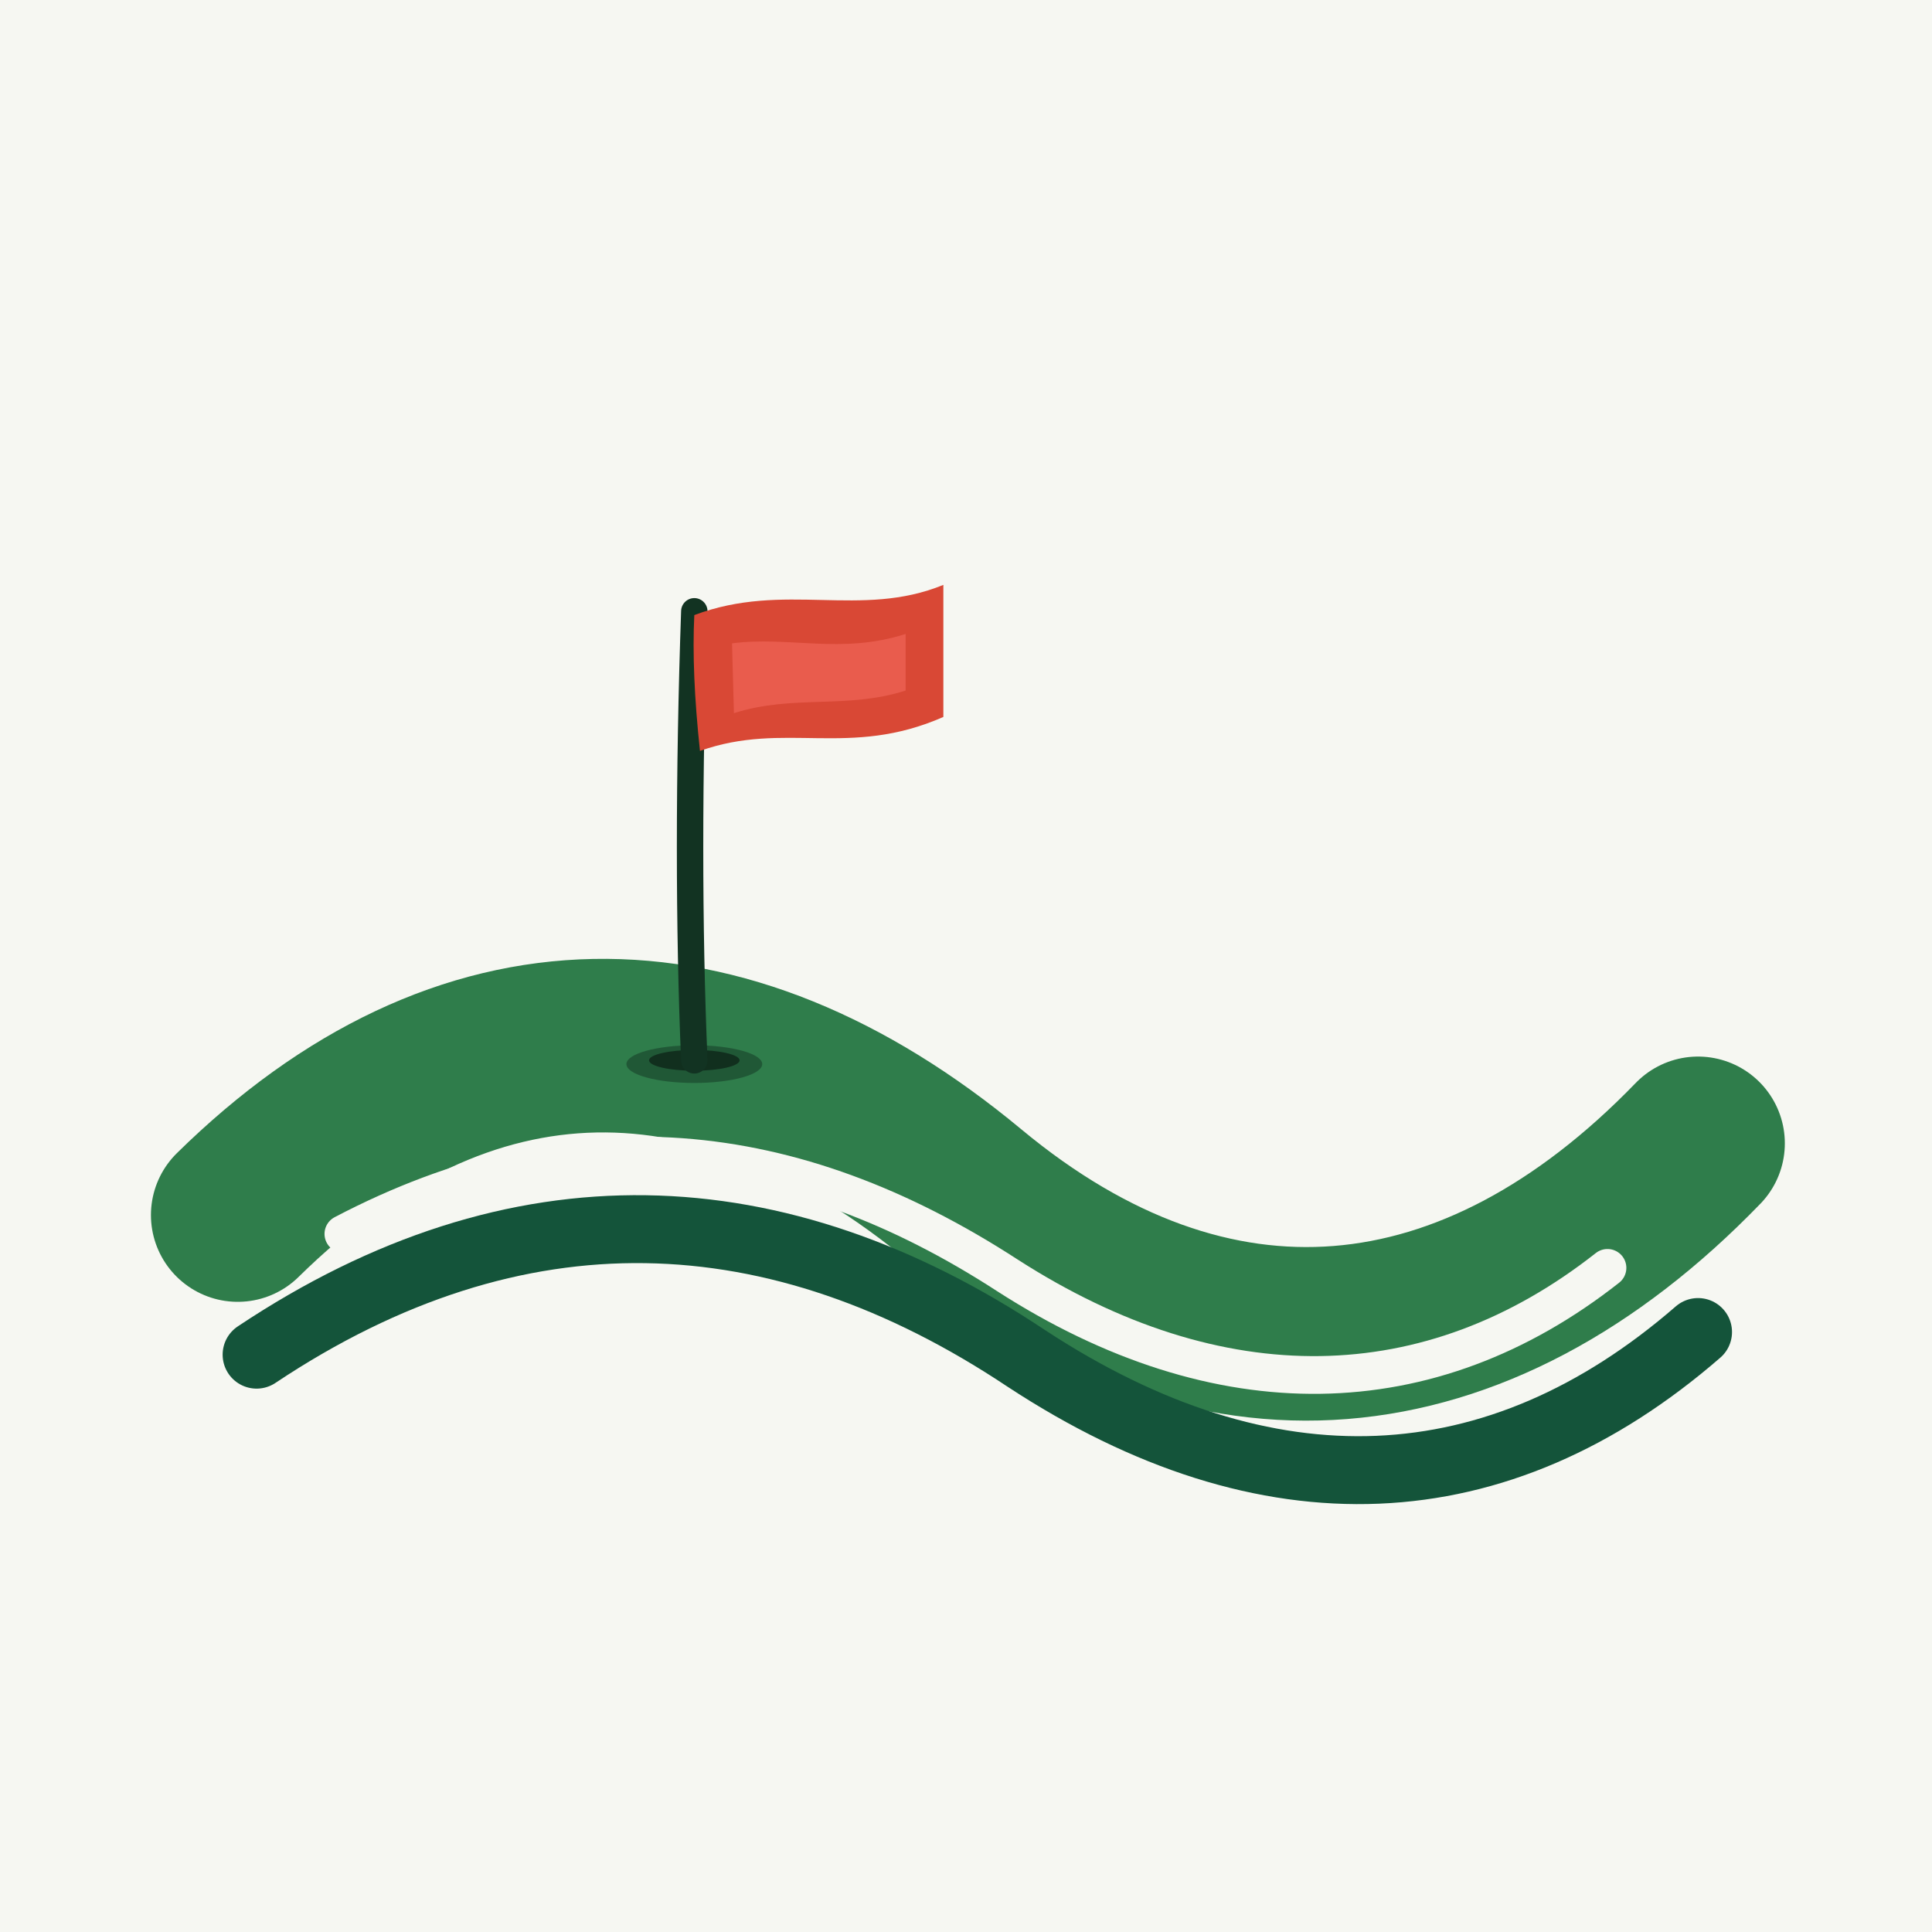
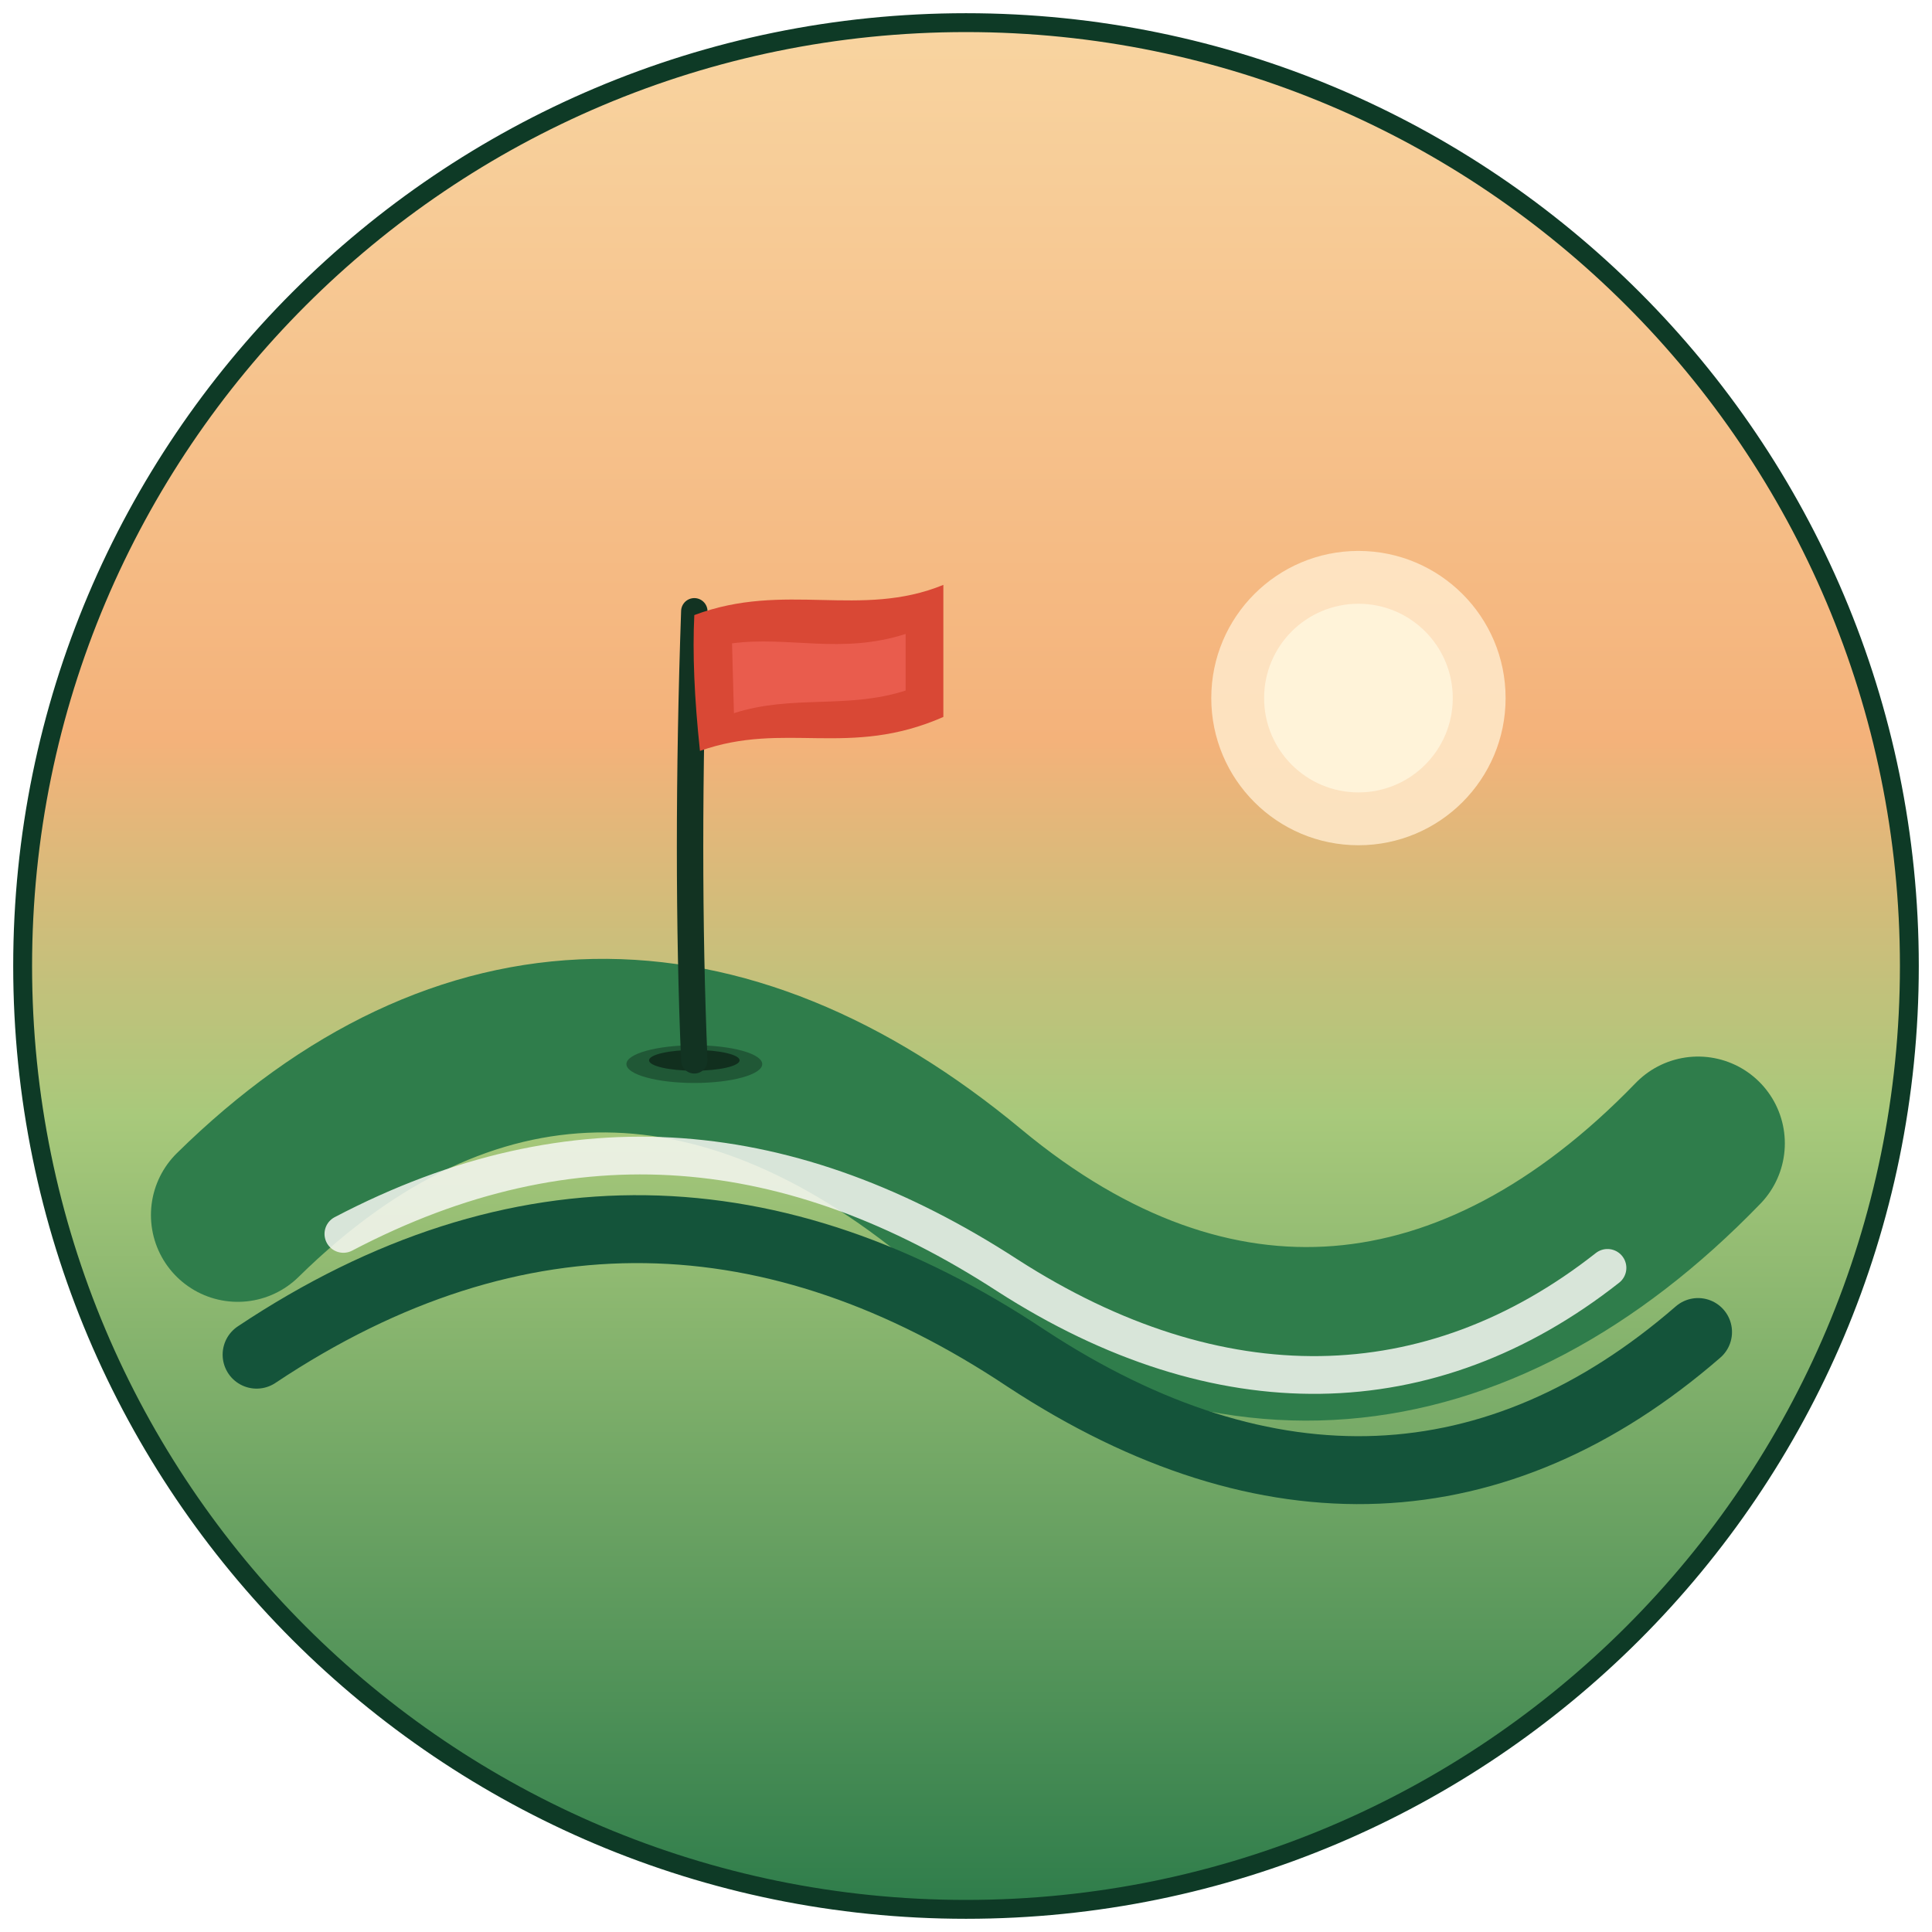
<svg xmlns="http://www.w3.org/2000/svg" viewBox="0 0 1024 1024" width="1024" height="1024">
-   <rect width="1024" height="1024" fill="#f6f7f2" />
-   <path d="M126 644 C246 526 382 526 512 634 C642 742 782 728 900 606" fill="none" stroke="#2f7d4b" stroke-width="92" stroke-linecap="round" />
-   <path d="M136 718 C274 626 412 632 544 720 C672 804 794 798 900 706" fill="none" stroke="#14543a" stroke-width="36" stroke-linecap="round" />
-   <path d="M182 654 C304 590 420 602 534 676 C646 748 758 746 852 672" fill="none" stroke="#f6f7f2" stroke-width="20" stroke-linecap="round" />
-   <ellipse cx="368" cy="564" rx="36" ry="10" fill="#123322" opacity=".5" />
-   <ellipse cx="368" cy="562" rx="24" ry="5.5" fill="#0b1f15" opacity=".72" />
-   <path d="M368 324 C365 410 365 492 368 562" fill="none" stroke="#123322" stroke-width="14" stroke-linecap="round" />
-   <path d="M368 326 C416 308 456 328 500 310 L500 380 C450 402 416 382 371 398 C368 370 367 346 368 326 Z" fill="#d94835" />
-   <path d="M388 341 C418 337 446 347 480 336 L480 366 C449 376 420 368 389 378 Z" fill="#f97066" opacity=".5" />
+   <defs>
+     <linearGradient id="sunsetGrad" x1="0" y1="0" x2="0" y2="1">
+       <stop offset="0%" stop-color="#f8d4a0" />
+       <stop offset="38%" stop-color="#f4b27a" />
+       <stop offset="58%" stop-color="#a8c97b" />
+       <stop offset="100%" stop-color="#2f7d4b" />
+     </linearGradient>
+     <clipPath id="discClip">
+       <circle cx="512" cy="512" r="500" />
+     </clipPath>
+   </defs>
+   <circle cx="512" cy="512" r="500" fill="url(#sunsetGrad)" />
+   <g clip-path="url(#discClip)">
+     <circle cx="720" cy="370" r="78" fill="#ffeacb" opacity=".85" />
+     <circle cx="720" cy="370" r="50" fill="#fff3da" opacity=".95" />
+     <path d="M126 644 C246 526 382 526 512 634 C642 742 782 728 900 606" fill="none" stroke="#2f7d4b" stroke-width="92" stroke-linecap="round" />
+     <path d="M136 718 C274 626 412 632 544 720 C672 804 794 798 900 706" fill="none" stroke="#14543a" stroke-width="36" stroke-linecap="round" />
+     <path d="M182 654 C304 590 420 602 534 676 C646 748 758 746 852 672" fill="none" stroke="#f6f7f2" stroke-width="20" stroke-linecap="round" opacity=".85" />
+     <ellipse cx="368" cy="564" rx="36" ry="10" fill="#123322" opacity=".5" />
+     <ellipse cx="368" cy="562" rx="24" ry="5.5" fill="#0b1f15" opacity=".72" />
+     <path d="M368 324 C365 410 365 492 368 562" fill="none" stroke="#123322" stroke-width="14" stroke-linecap="round" />
+     <path d="M368 326 C416 308 456 328 500 310 L500 380 C450 402 416 382 371 398 C368 370 367 346 368 326 Z" fill="#d94835" />
+     <path d="M388 341 C418 337 446 347 480 336 L480 366 C449 376 420 368 389 378 Z" fill="#f97066" opacity=".5" />
+   </g>
+   <circle cx="512" cy="512" r="500" fill="none" stroke="#0e3a26" stroke-width="10" />
</svg>
